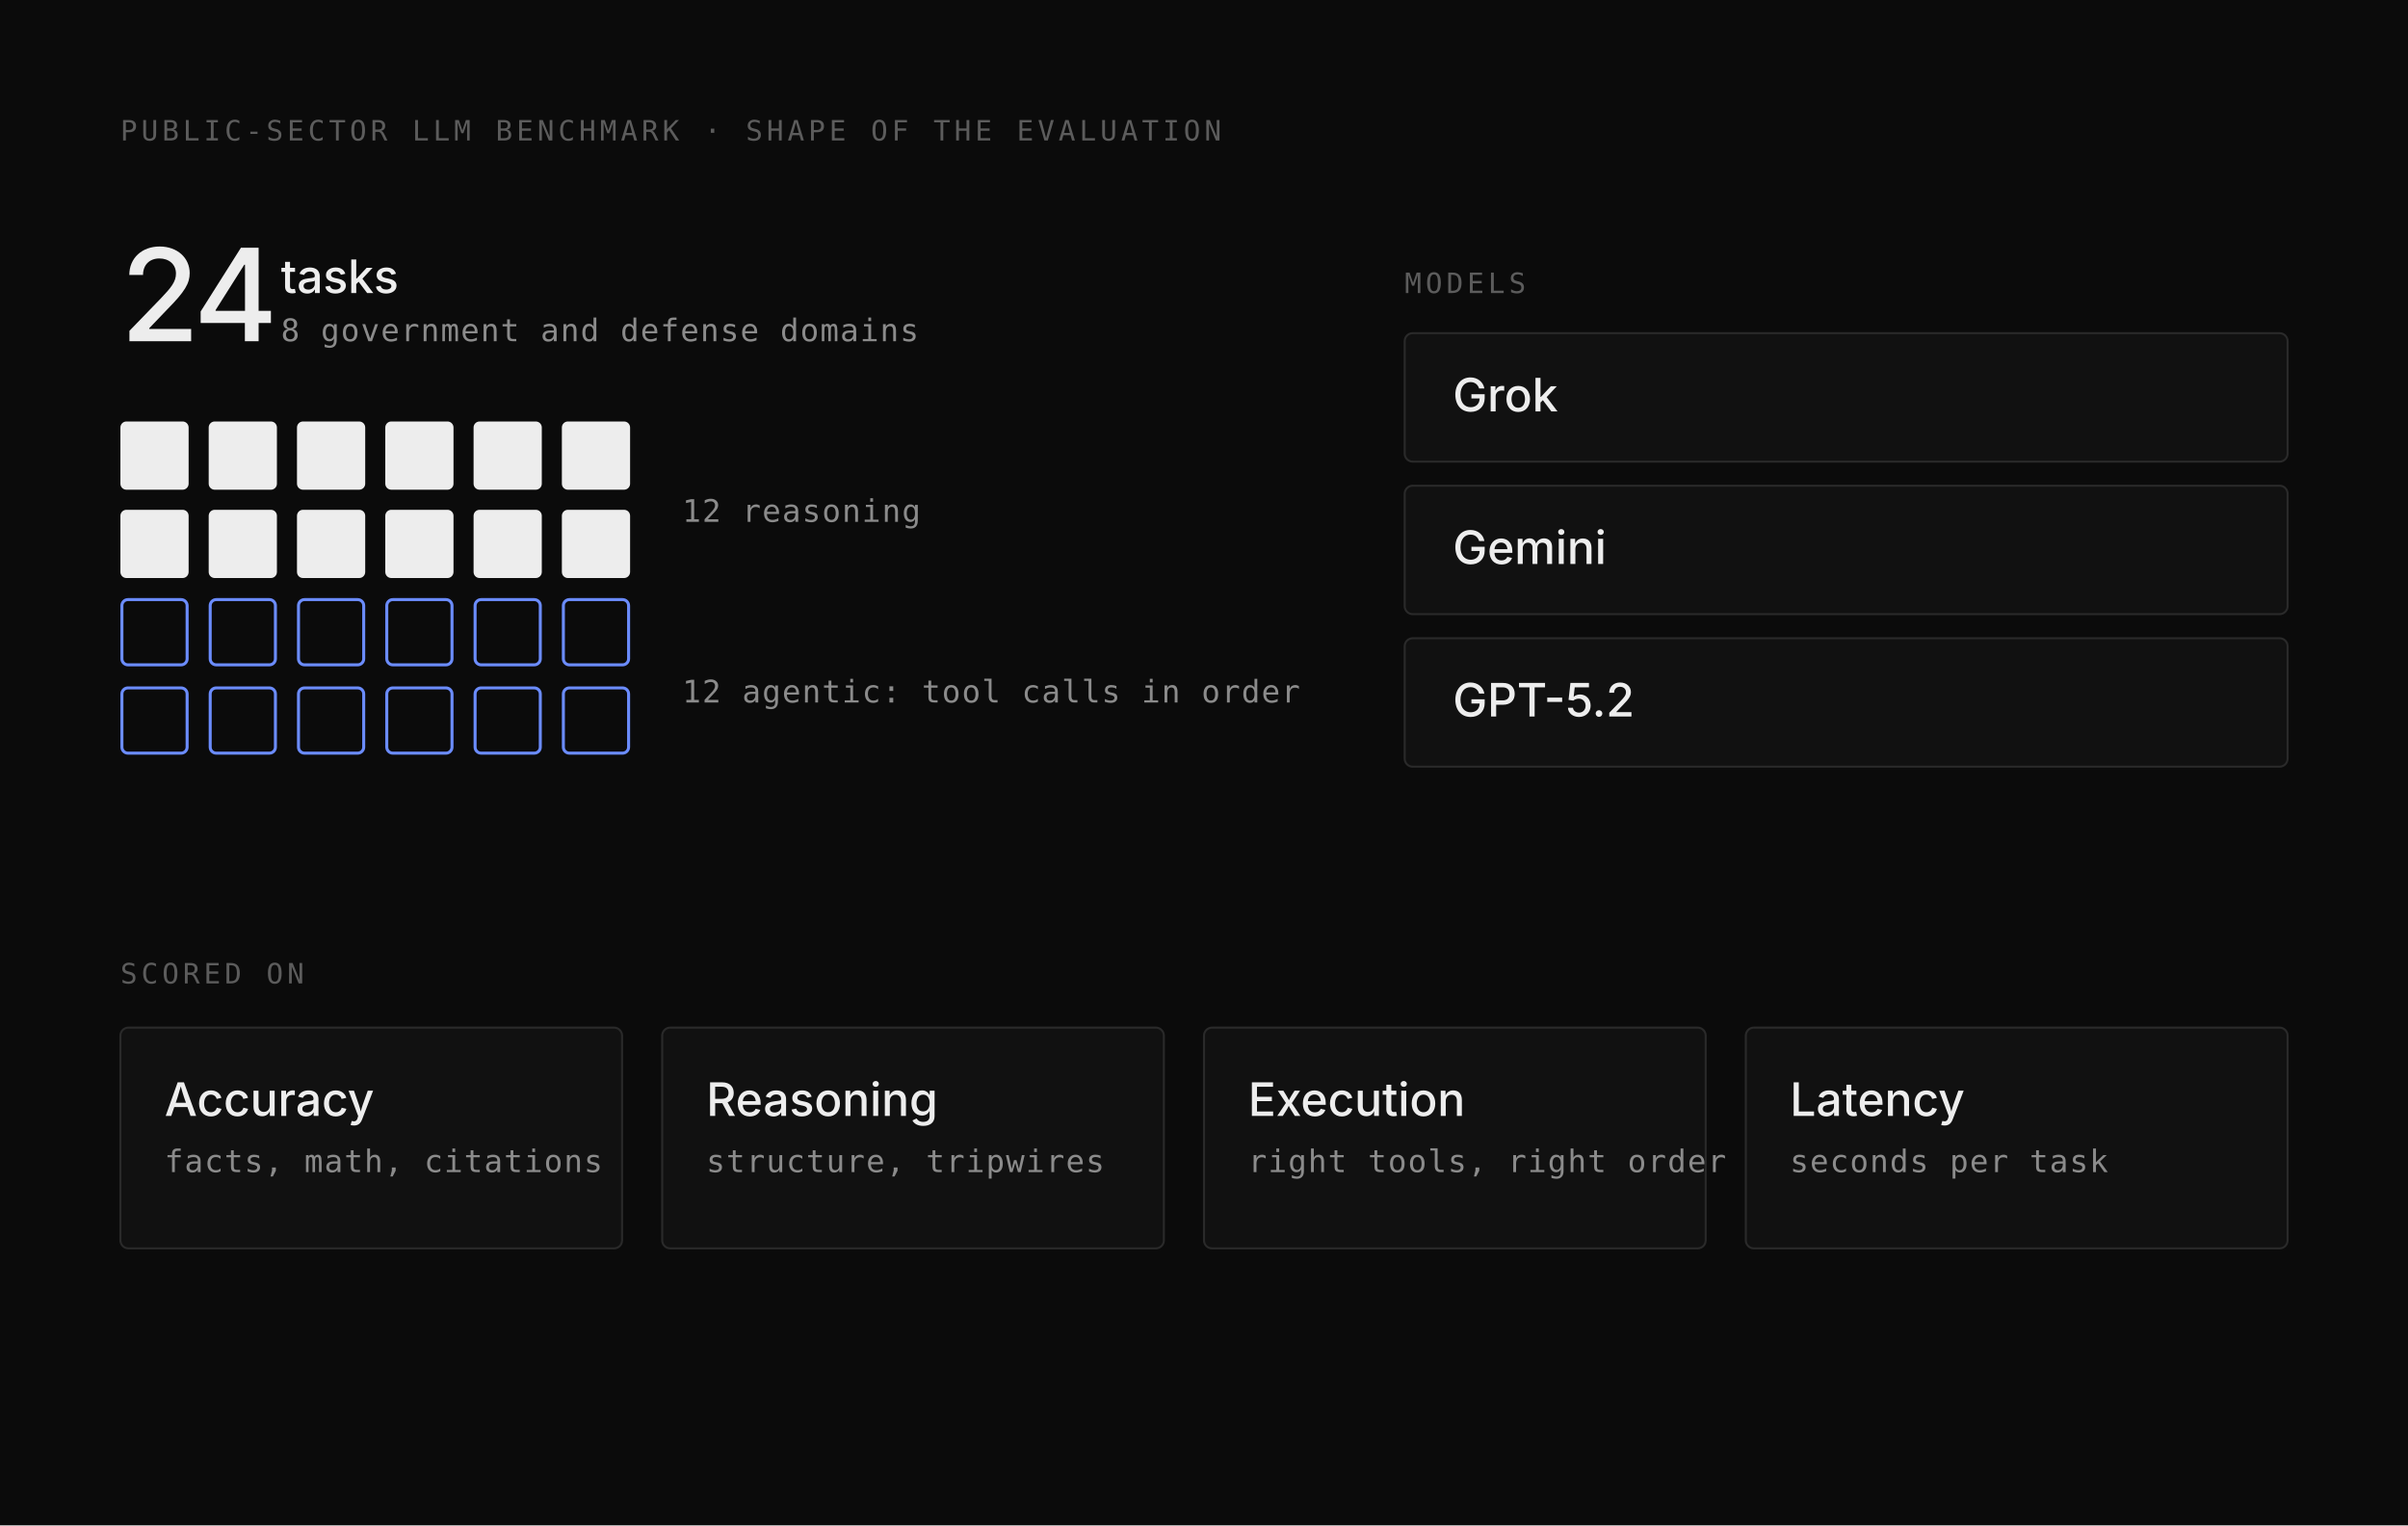
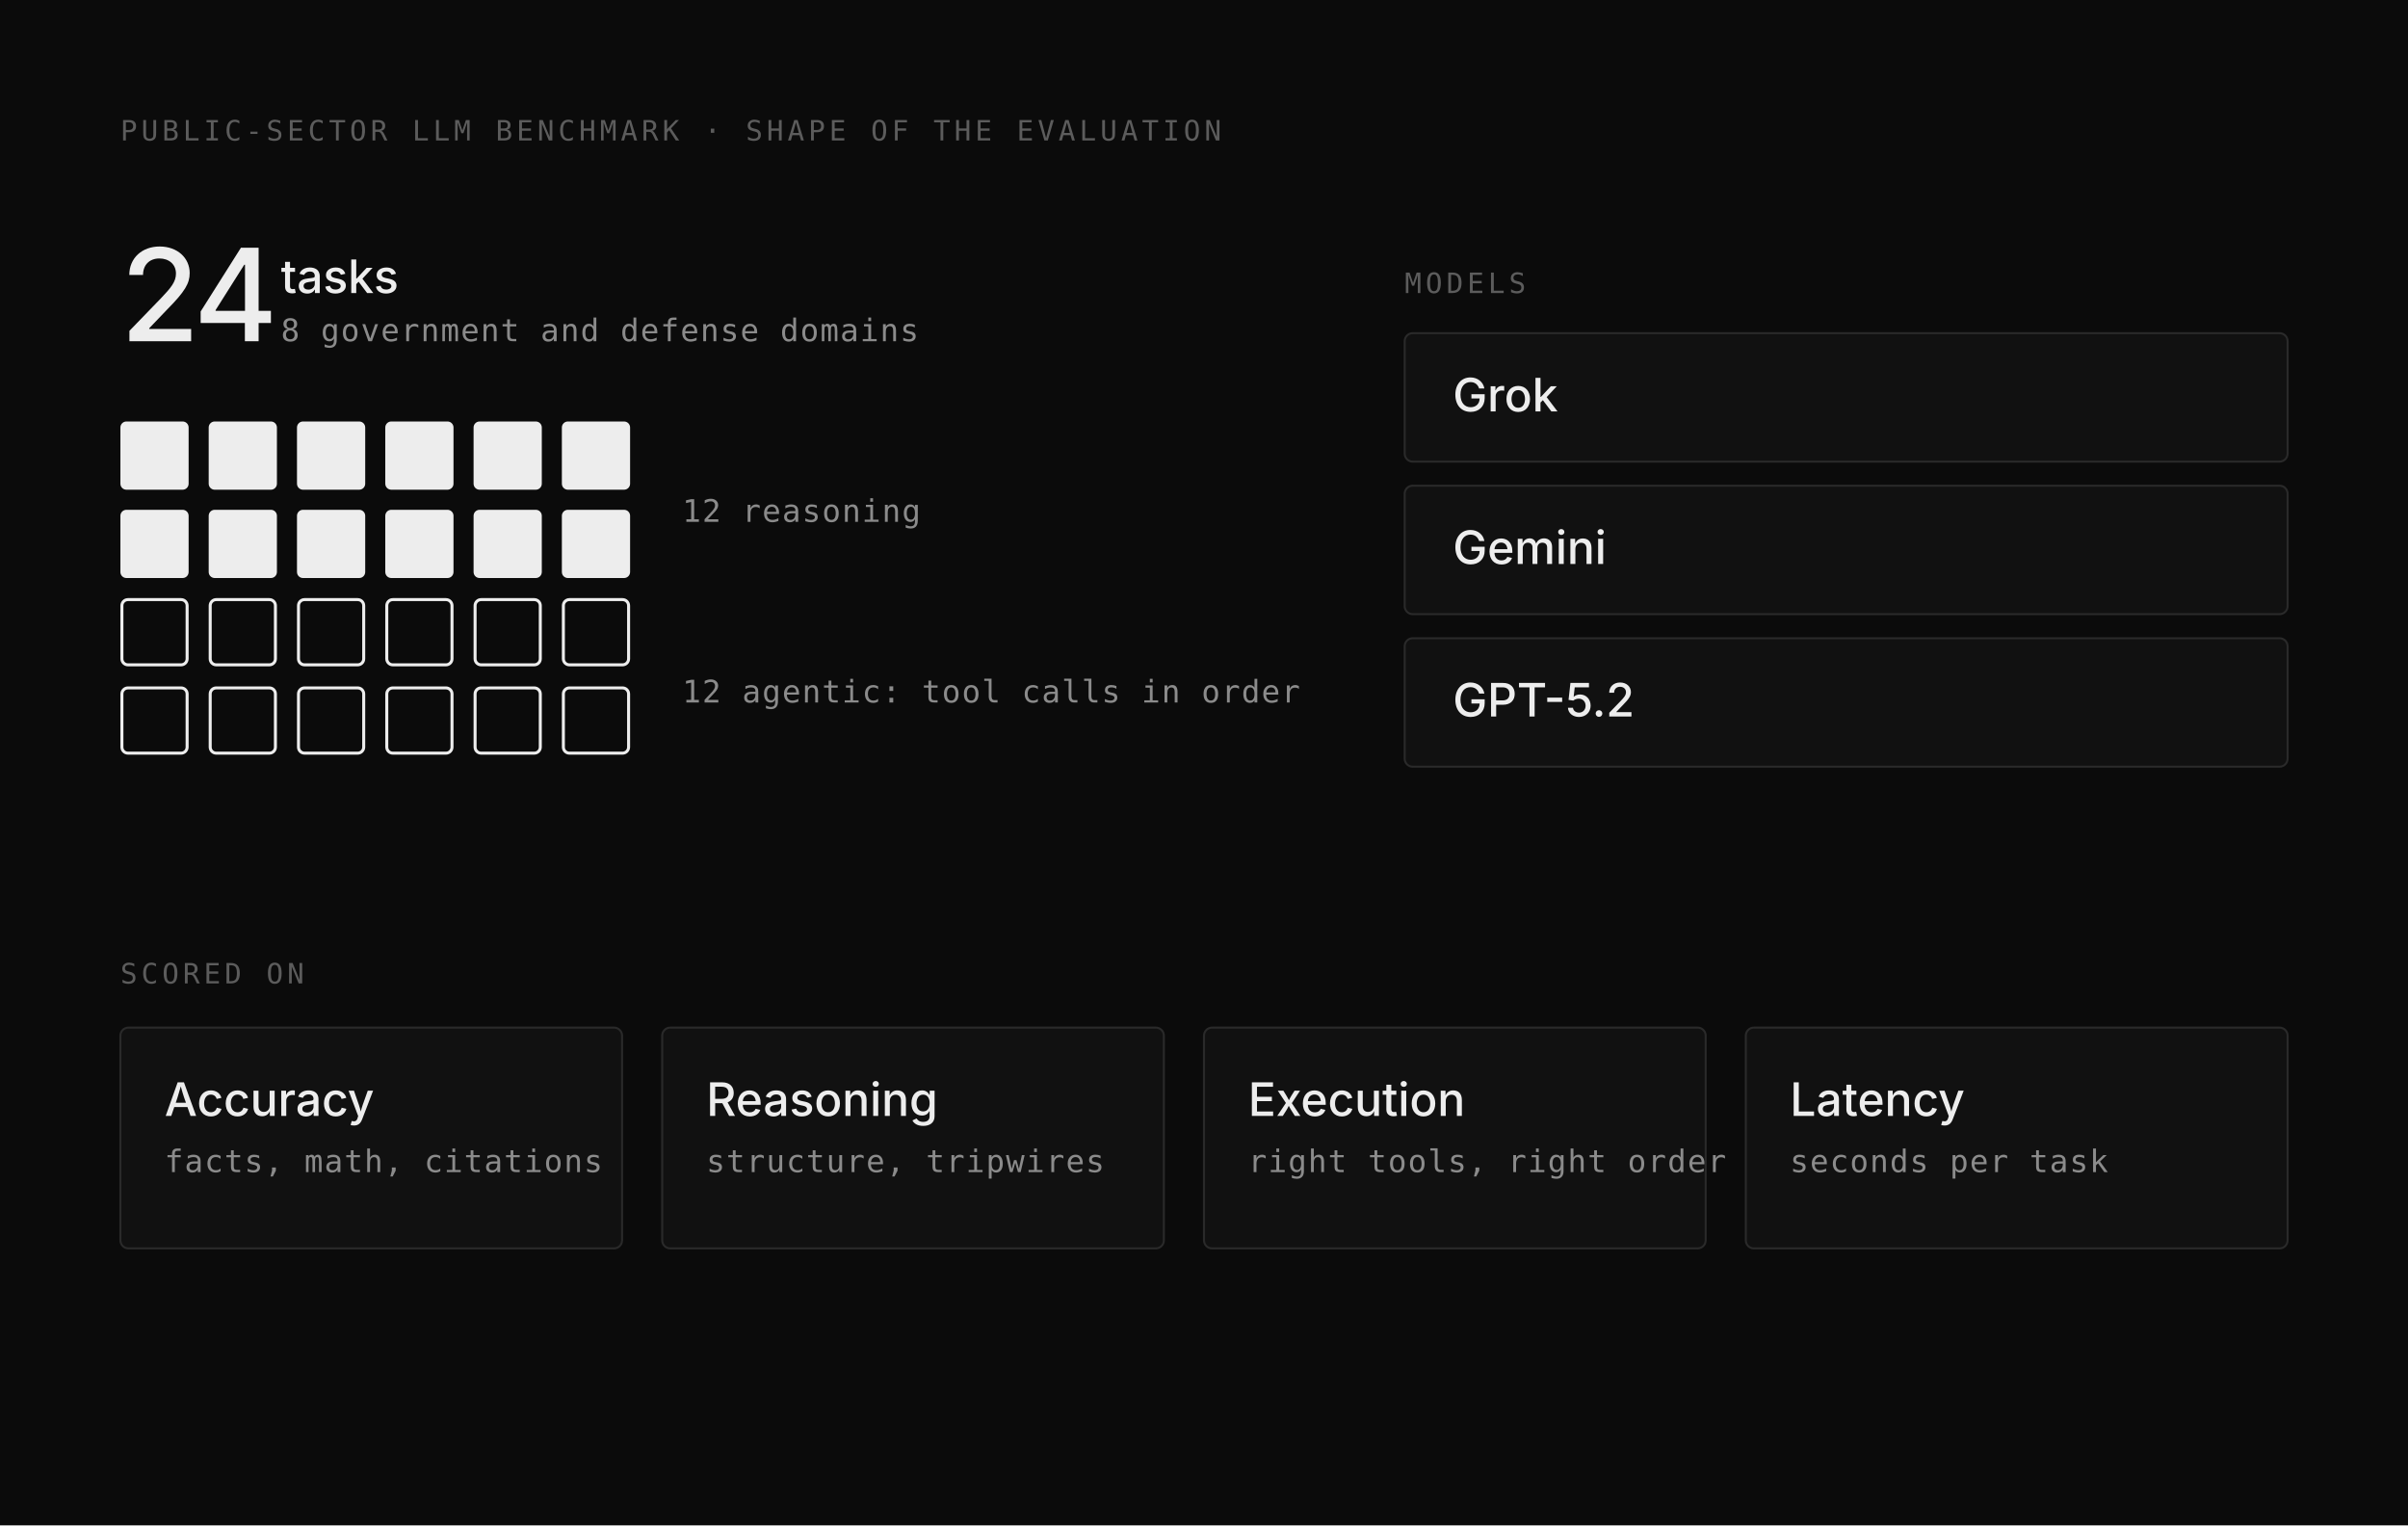
<svg xmlns="http://www.w3.org/2000/svg" viewBox="0 0 1200 760" role="img" aria-label="Shape of the benchmark: 24 tasks across 8 government and defense domains, half reasoning and half agentic, run on three frontier models and scored on accuracy, reasoning, execution and latency.">
  <defs>
    <style>
      .t { font: 500 23px Inter, system-ui, sans-serif; fill: #ededed; }
      .big { font: 500 64px Inter, system-ui, sans-serif; fill: #ededed; letter-spacing: -2px; }
      .m { font: 400 15.5px "JetBrains Mono", Consolas, monospace; fill: #8b8b8b; letter-spacing: .04em; }
      .k { font: 400 14px "JetBrains Mono", Consolas, monospace; fill: #5c5c5c; letter-spacing: .14em; }
      .box { fill: #111; stroke: #2a2a2a; }
    </style>
  </defs>
  <rect width="1200" height="760" fill="#0b0b0b" />
  <text x="60" y="70" class="k">PUBLIC-SECTOR LLM BENCHMARK · SHAPE OF THE EVALUATION</text>
  <text x="60" y="170" class="big">24</text>
  <text x="140" y="146" class="t">tasks</text>
  <text x="140" y="170" class="m">8 government and defense domains</text>
  <g transform="translate(60 210)">
    <g fill="#ededed">
      <rect x="0" y="0" width="34" height="34" rx="3" />
      <rect x="44" y="0" width="34" height="34" rx="3" />
      <rect x="88" y="0" width="34" height="34" rx="3" />
      <rect x="132" y="0" width="34" height="34" rx="3" />
      <rect x="176" y="0" width="34" height="34" rx="3" />
      <rect x="220" y="0" width="34" height="34" rx="3" />
      <rect x="0" y="44" width="34" height="34" rx="3" />
      <rect x="44" y="44" width="34" height="34" rx="3" />
      <rect x="88" y="44" width="34" height="34" rx="3" />
      <rect x="132" y="44" width="34" height="34" rx="3" />
      <rect x="176" y="44" width="34" height="34" rx="3" />
      <rect x="220" y="44" width="34" height="34" rx="3" />
    </g>
-     <g fill="none" stroke="#6b8cff" stroke-width="1.5">
+     <g fill="none" stroke="#ededed" stroke-width="1.5">
      <rect x="0.75" y="88.75" width="32.5" height="32.5" rx="3" />
      <rect x="44.75" y="88.75" width="32.5" height="32.5" rx="3" />
      <rect x="88.75" y="88.75" width="32.5" height="32.5" rx="3" />
      <rect x="132.75" y="88.75" width="32.5" height="32.5" rx="3" />
      <rect x="176.75" y="88.75" width="32.5" height="32.5" rx="3" />
      <rect x="220.75" y="88.75" width="32.5" height="32.5" rx="3" />
      <rect x="0.75" y="132.75" width="32.5" height="32.5" rx="3" />
      <rect x="44.75" y="132.75" width="32.5" height="32.5" rx="3" />
      <rect x="88.75" y="132.75" width="32.5" height="32.5" rx="3" />
      <rect x="132.75" y="132.75" width="32.5" height="32.5" rx="3" />
      <rect x="176.75" y="132.75" width="32.5" height="32.5" rx="3" />
      <rect x="220.75" y="132.75" width="32.5" height="32.5" rx="3" />
    </g>
    <text x="280" y="50" class="m">12 reasoning</text>
    <text x="280" y="140" class="m">12 agentic: tool calls in order</text>
  </g>
  <text x="700" y="146" class="k">MODELS</text>
  <rect x="700" y="166" width="440" height="64" rx="4" class="box" />
  <text x="724" y="205" class="t">Grok</text>
  <rect x="700" y="242" width="440" height="64" rx="4" class="box" />
  <text x="724" y="281" class="t">Gemini</text>
  <rect x="700" y="318" width="440" height="64" rx="4" class="box" />
  <text x="724" y="357" class="t">GPT-5.2</text>
  <text x="60" y="490" class="k">SCORED ON</text>
  <g transform="translate(60 512)">
    <rect width="250" height="110" rx="4" class="box" />
    <text x="22" y="44" class="t">Accuracy</text>
    <text x="22" y="72" class="m">facts, math, citations</text>
    <rect x="270" width="250" height="110" rx="4" class="box" />
    <text x="292" y="44" class="t">Reasoning</text>
    <text x="292" y="72" class="m">structure, tripwires</text>
    <rect x="540" width="250" height="110" rx="4" class="box" />
    <text x="562" y="44" class="t">Execution</text>
    <text x="562" y="72" class="m">right tools, right order</text>
    <rect x="810" width="270" height="110" rx="4" class="box" />
    <text x="832" y="44" class="t">Latency</text>
    <text x="832" y="72" class="m">seconds per task</text>
  </g>
</svg>
